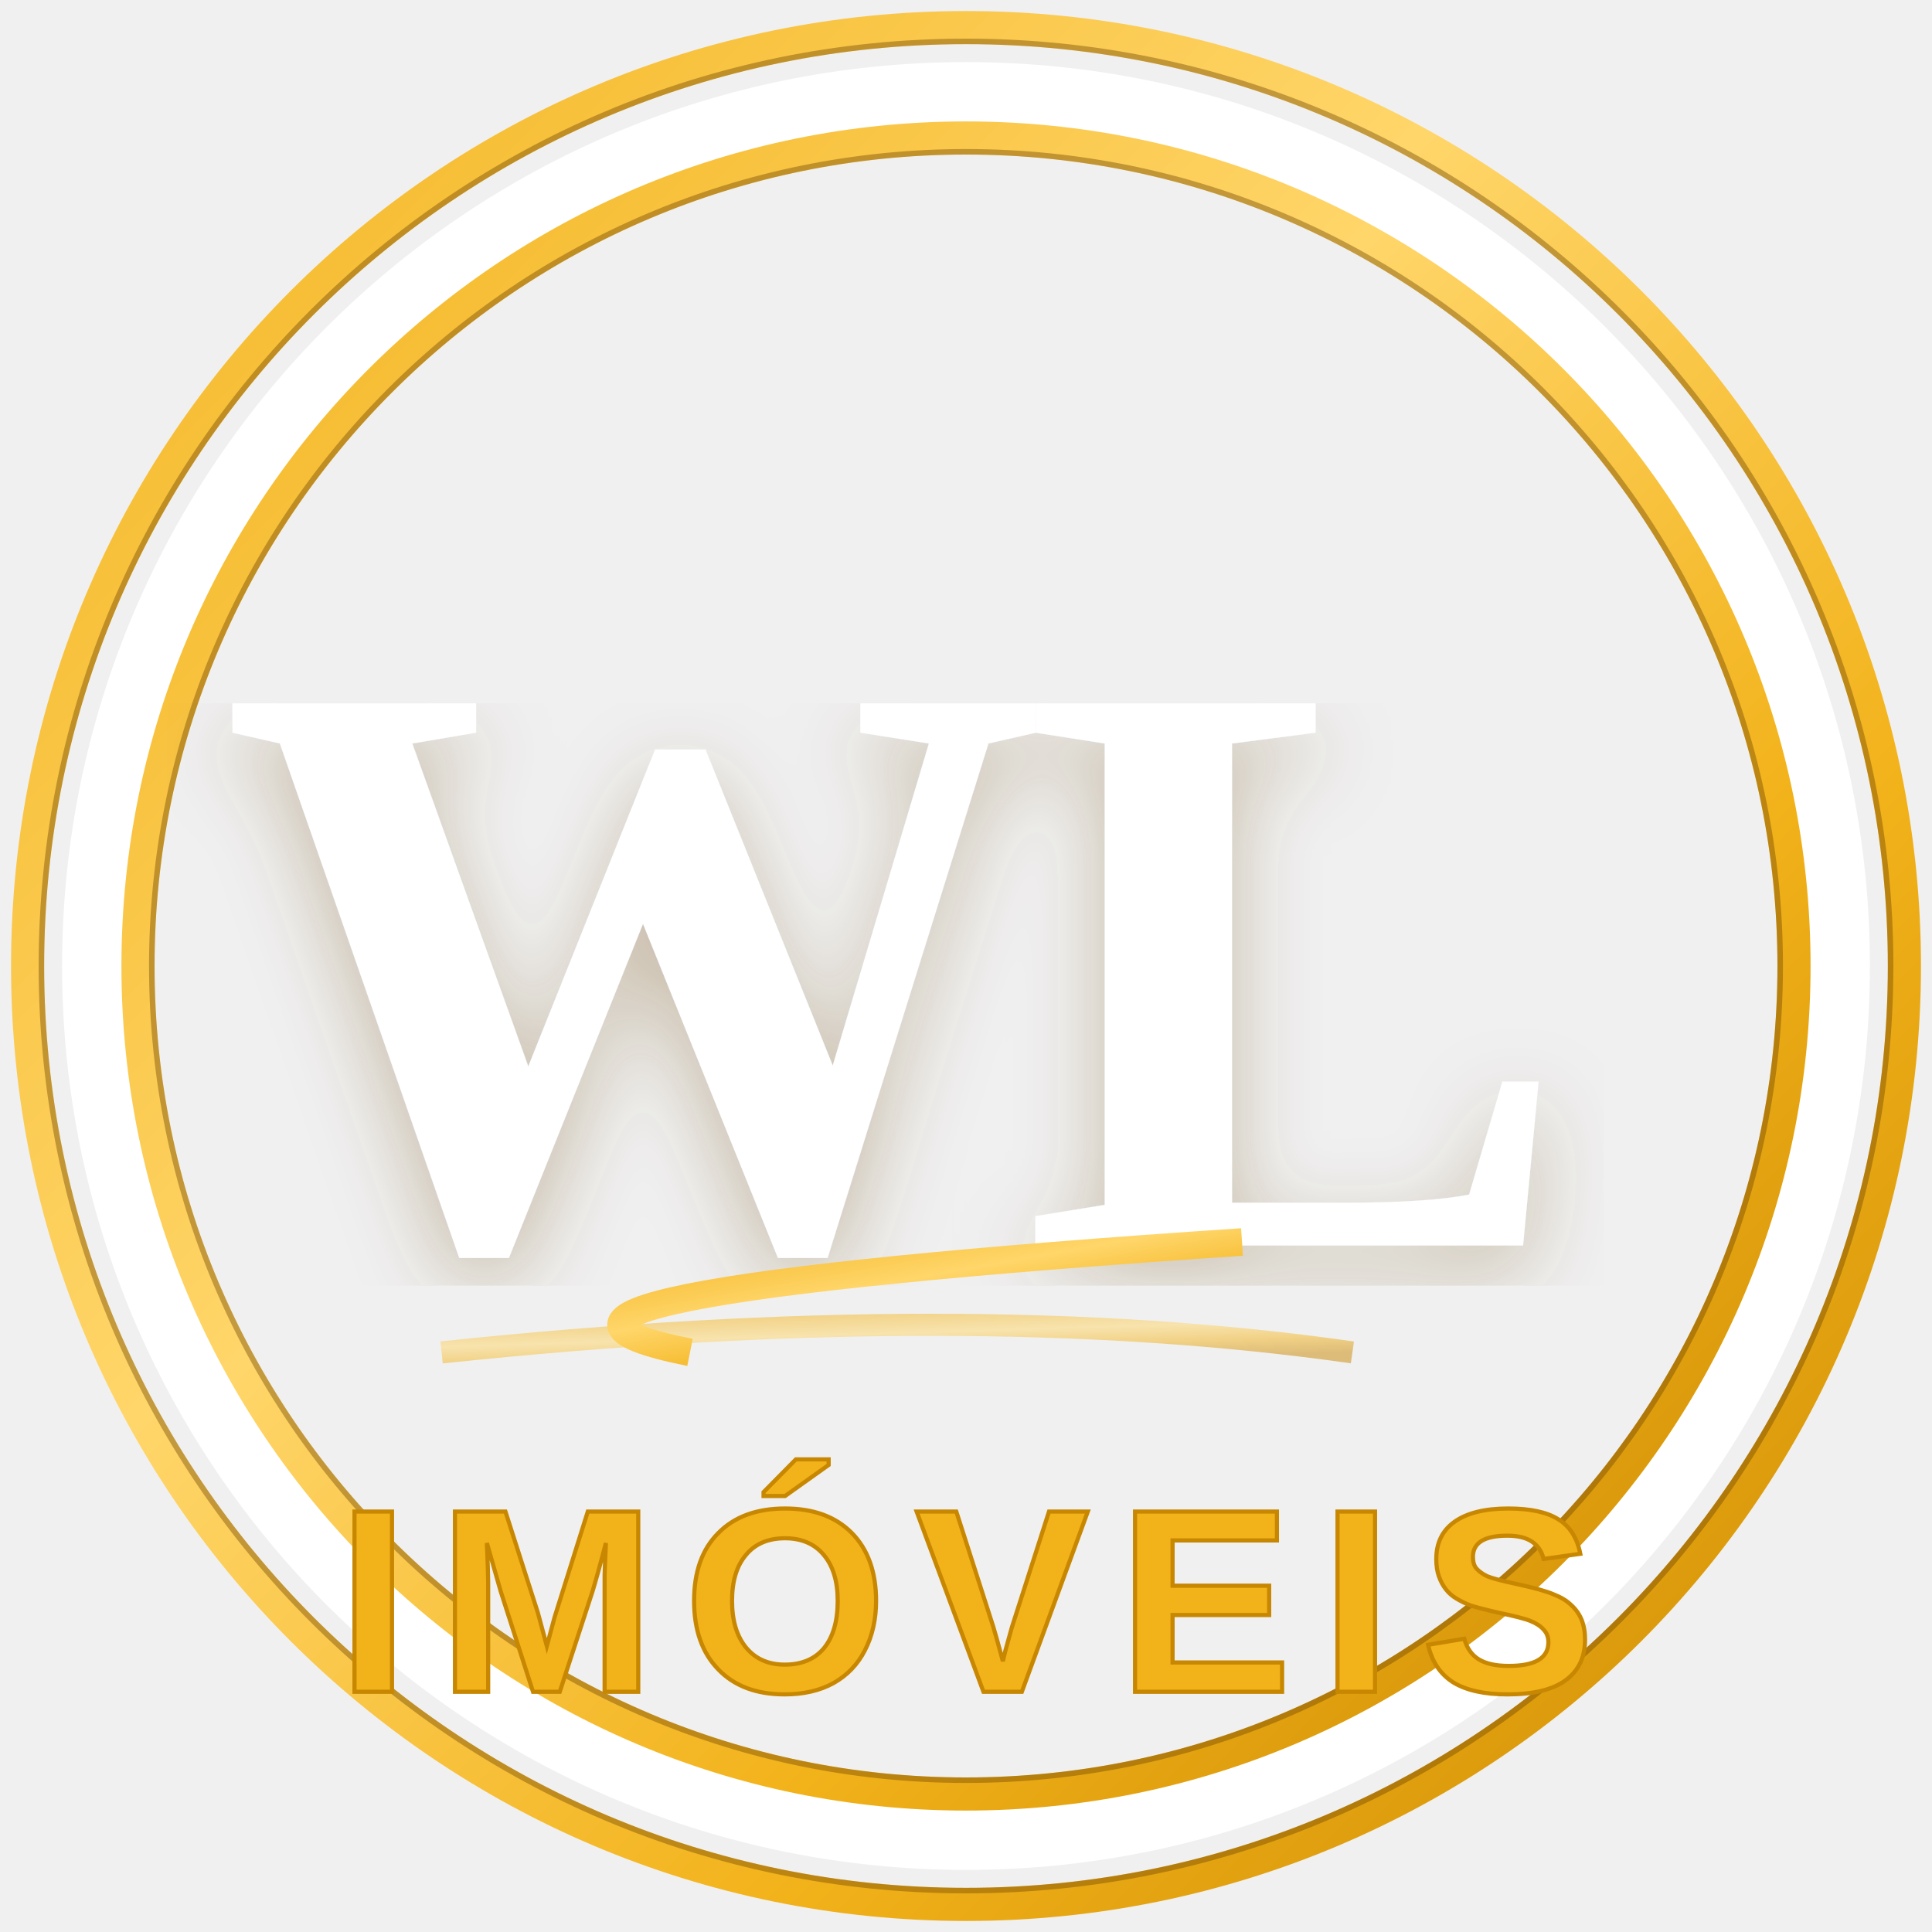
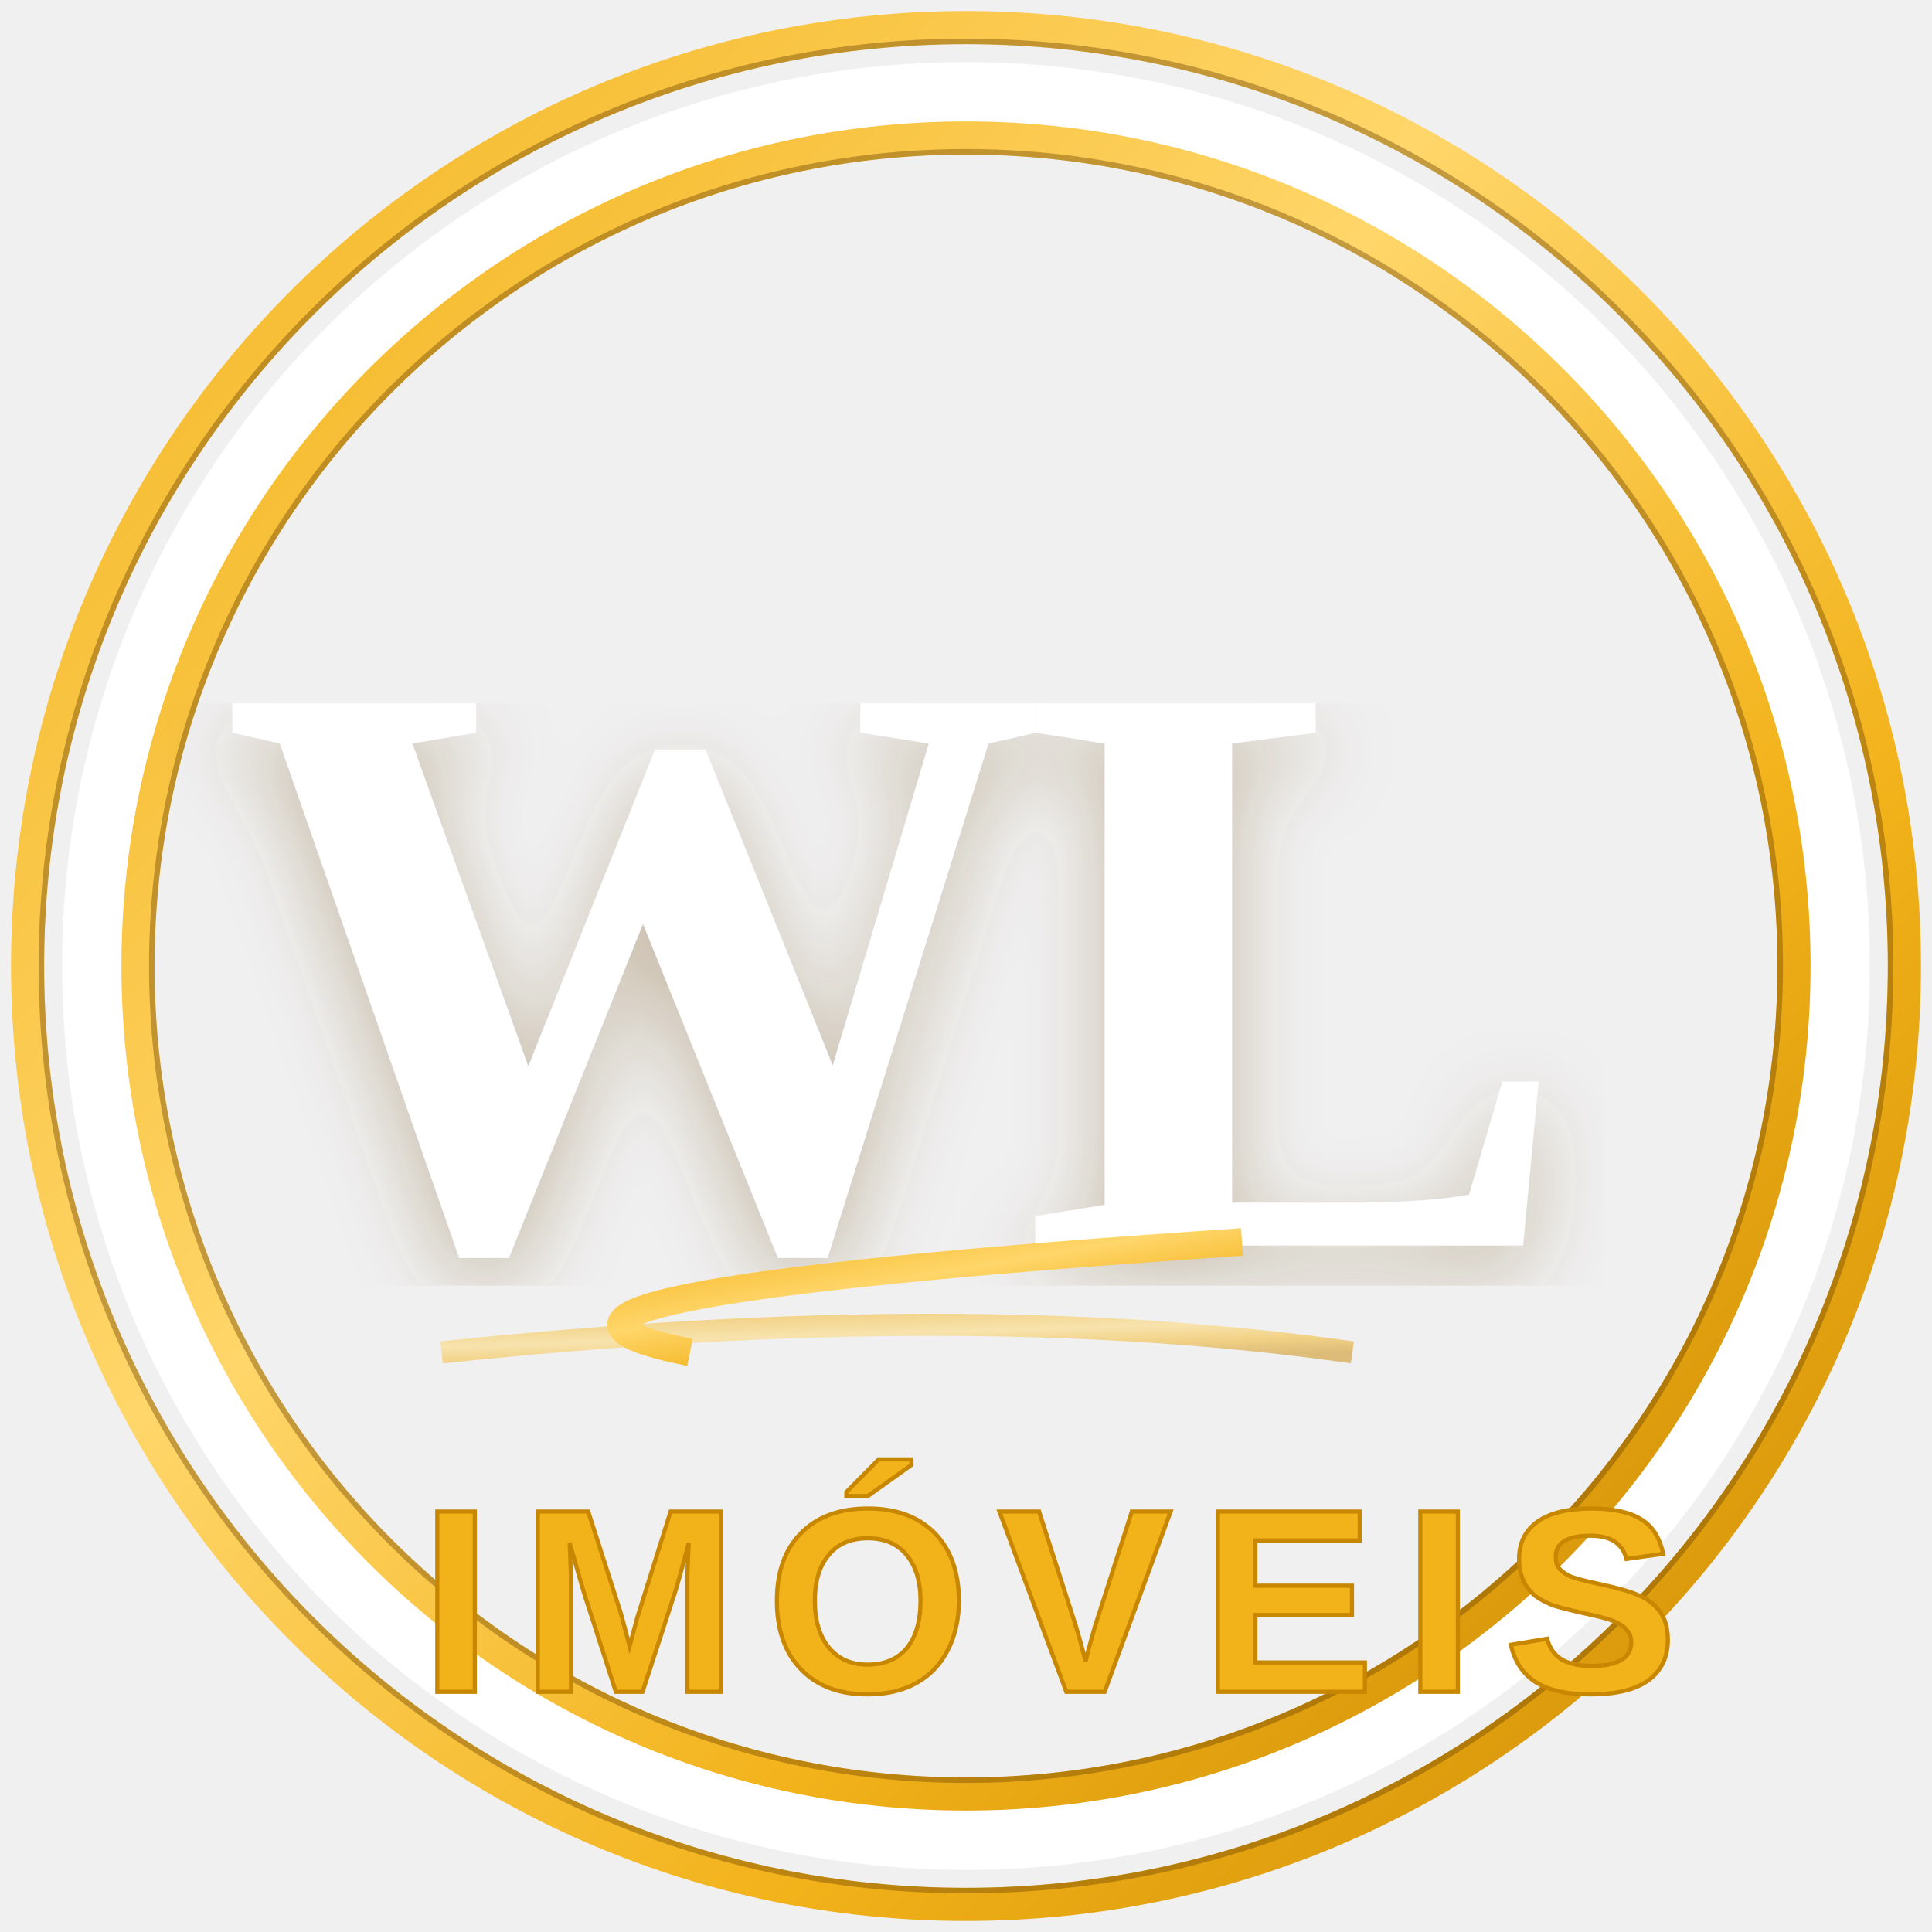
<svg xmlns="http://www.w3.org/2000/svg" width="70" height="70" viewBox="0 0 70 70" preserveAspectRatio="xMidYMid meet">
  <defs>
    <linearGradient id="goldGrad" x1="0%" y1="0%" x2="100%" y2="100%">
      <stop offset="0%" style="stop-color:#F2B21A" />
      <stop offset="40%" style="stop-color:#FFD66A" />
      <stop offset="70%" style="stop-color:#F2B21A" />
      <stop offset="100%" style="stop-color:#C88700" />
    </linearGradient>
    <linearGradient id="goldDark" x1="0%" y1="0%" x2="100%" y2="100%">
      <stop offset="0%" style="stop-color:#C88700" />
      <stop offset="50%" style="stop-color:#F2B21A" />
      <stop offset="100%" style="stop-color:#C88700" />
    </linearGradient>
    <filter id="shadow" x="-5%" y="-5%" width="110%" height="110%">
      <feDropShadow dx="0" dy="1" stdDeviation="1.5" flood-color="#6B4200" flood-opacity="0.3" />
    </filter>
  </defs>
  <circle cx="35" cy="35" r="34" fill="none" stroke="url(#goldGrad)" stroke-width="1.2" />
  <circle cx="35" cy="35" r="33.5" fill="none" stroke="#6B4200" stroke-width="0.2" opacity="0.4" />
  <circle cx="35" cy="35" r="31.5" fill="none" stroke="#FFFFFF" stroke-width="2.5" />
  <circle cx="35" cy="35" r="30" fill="none" stroke="url(#goldGrad)" stroke-width="1.2" />
  <circle cx="35" cy="35" r="29.5" fill="none" stroke="#6B4200" stroke-width="0.2" opacity="0.4" />
  <path d="M 16 49 Q 35 47 49 49" fill="none" stroke="url(#goldGrad)" stroke-width="0.8" opacity="0.5" />
  <g filter="url(#shadow)">
    <text x="23" y="35" font-family="'Times New Roman', Georgia, serif" font-size="30" font-weight="bold" fill="#FFFFFF" text-anchor="middle" dominant-baseline="central">W</text>
    <text x="47" y="35" font-family="'Times New Roman', Georgia, serif" font-size="30" font-weight="bold" fill="#FFFFFF" text-anchor="middle" dominant-baseline="central">L</text>
  </g>
  <path d="M 25 49 Q 15 47 45 45" fill="none" stroke="url(#goldGrad)" stroke-width="1" />
-   <text x="35" y="58" font-family="Arial, Helvetica, sans-serif" font-size="9.5" font-weight="bold" fill="#F2B21A" text-anchor="middle" letter-spacing="1" dominant-baseline="central" stroke="#C88700" stroke-width="0.15">
+   <text x="38" y="58" font-family="Arial, Helvetica, sans-serif" font-size="9.5" font-weight="bold" fill="#F2B21A" text-anchor="middle" letter-spacing="1" dominant-baseline="central" stroke="#C88700" stroke-width="0.15">
    IMÓVEIS
  </text>
</svg>
